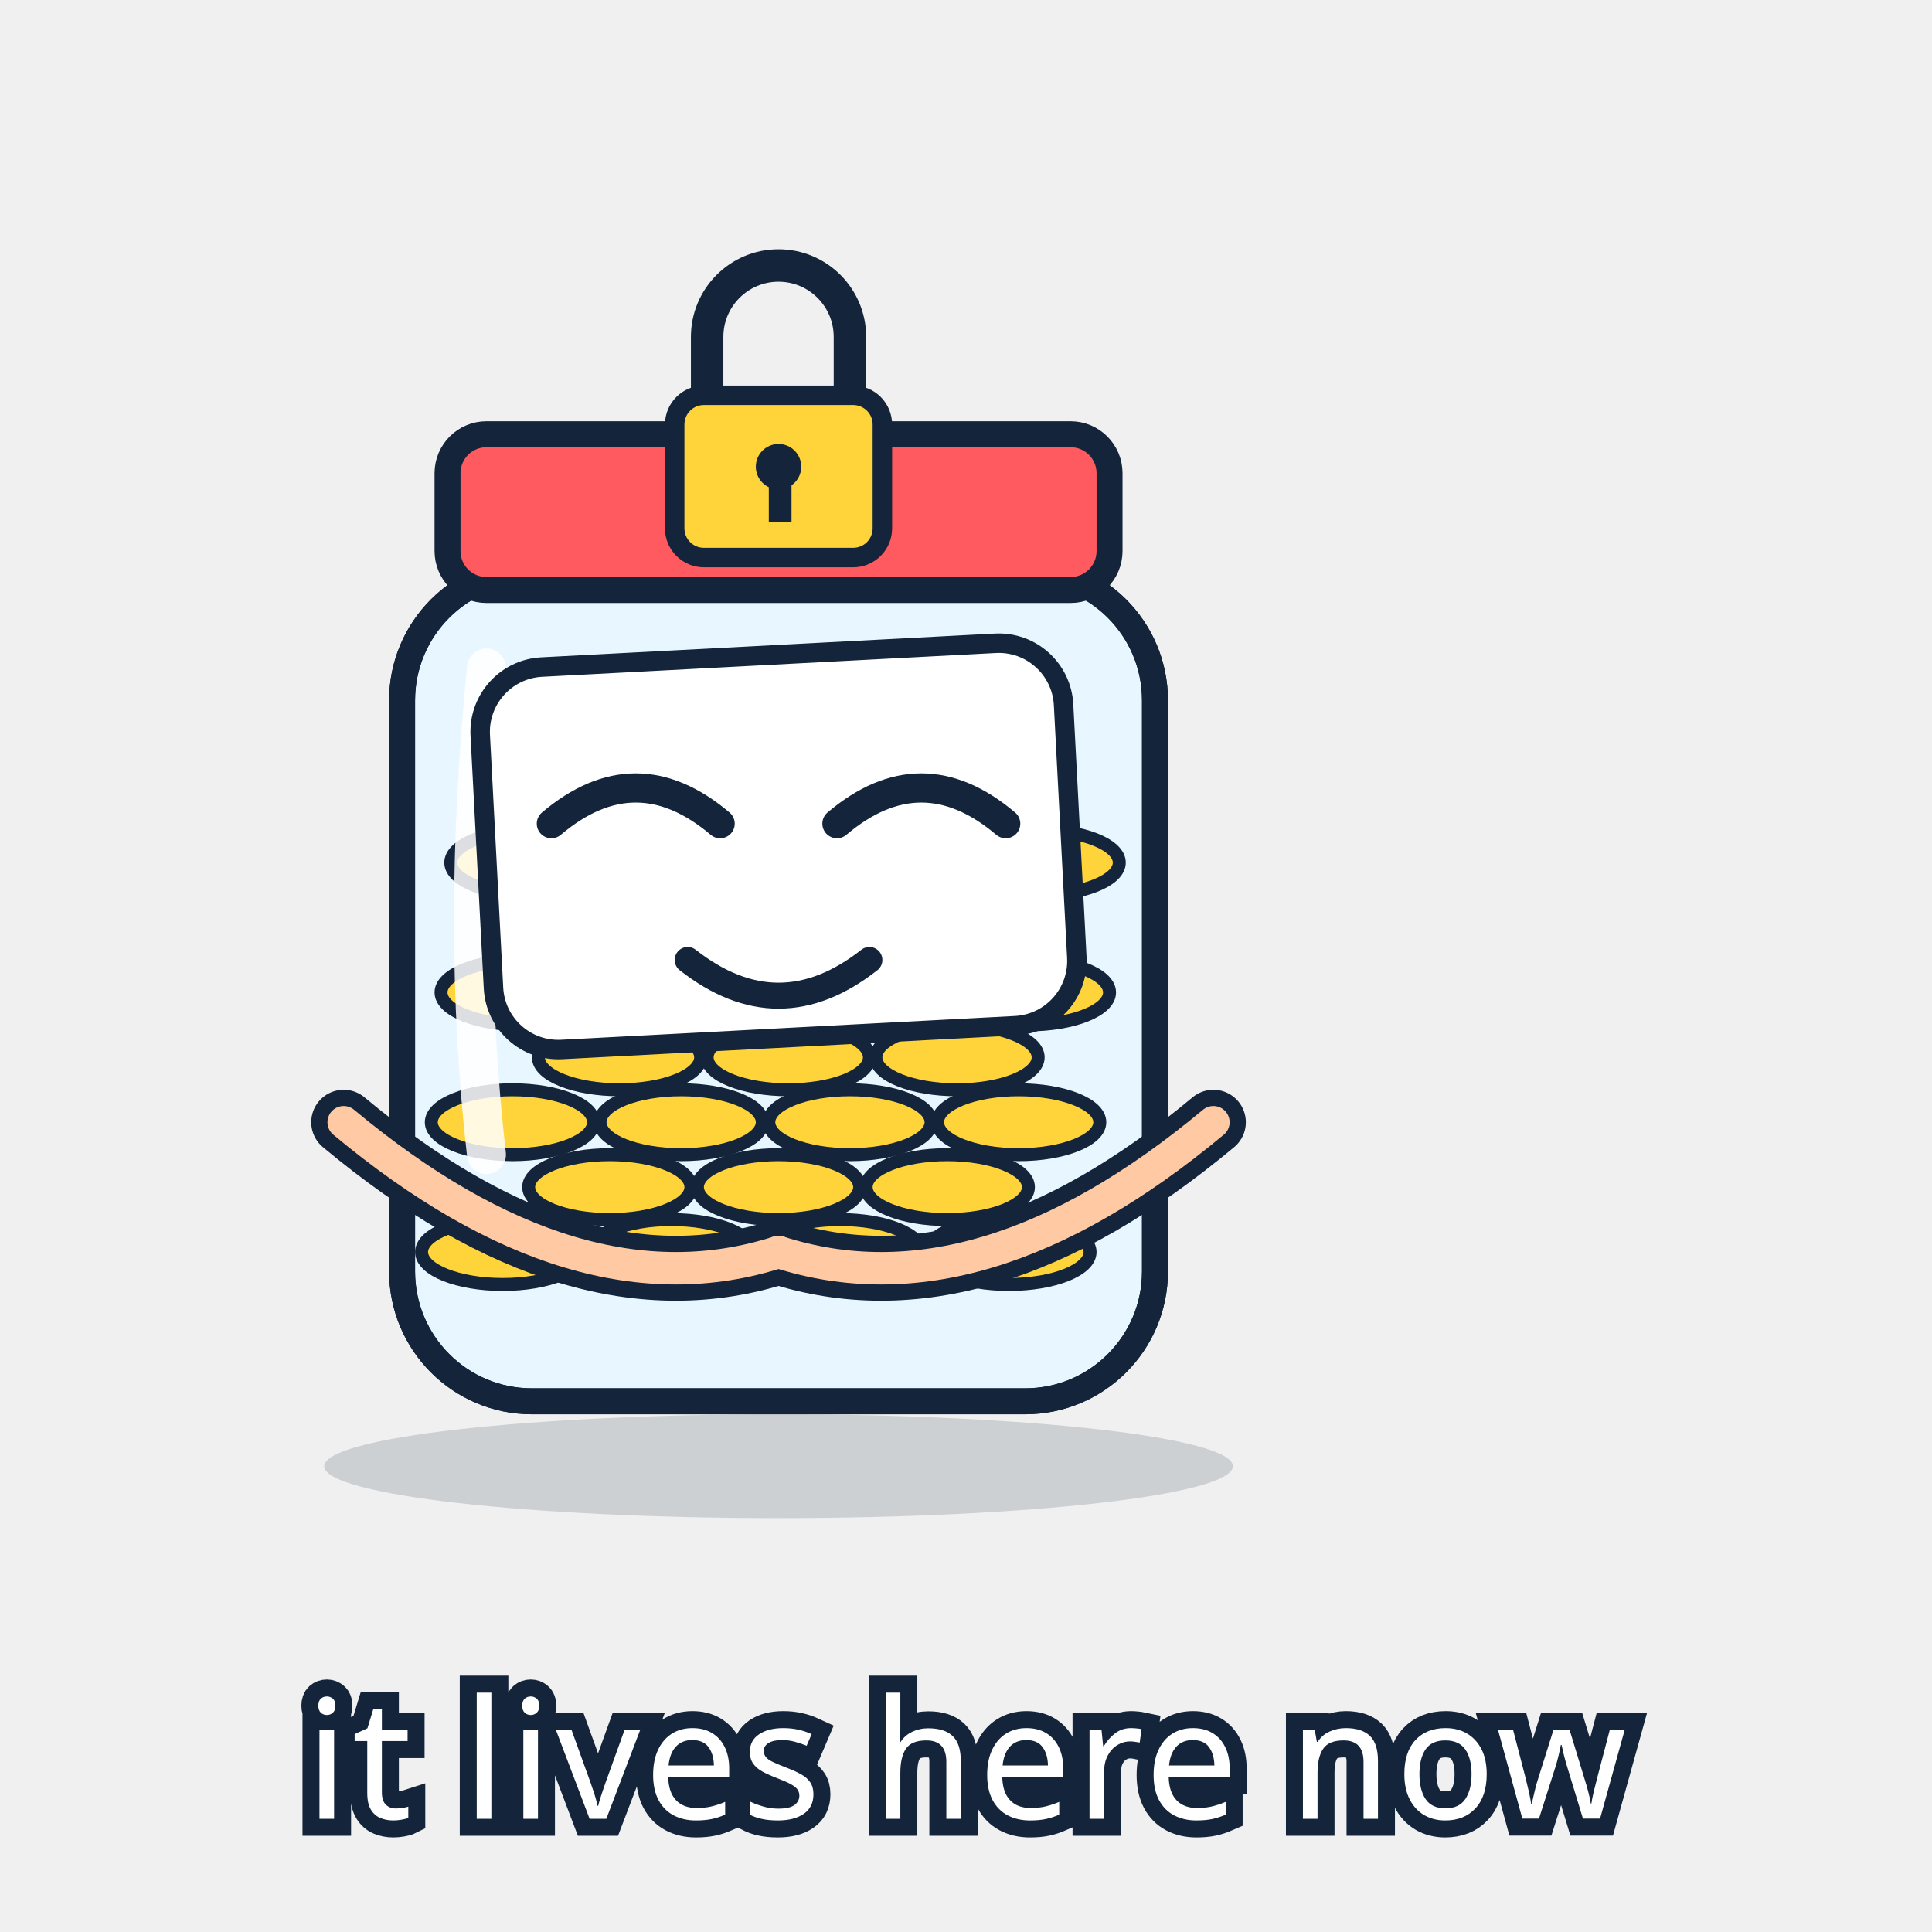
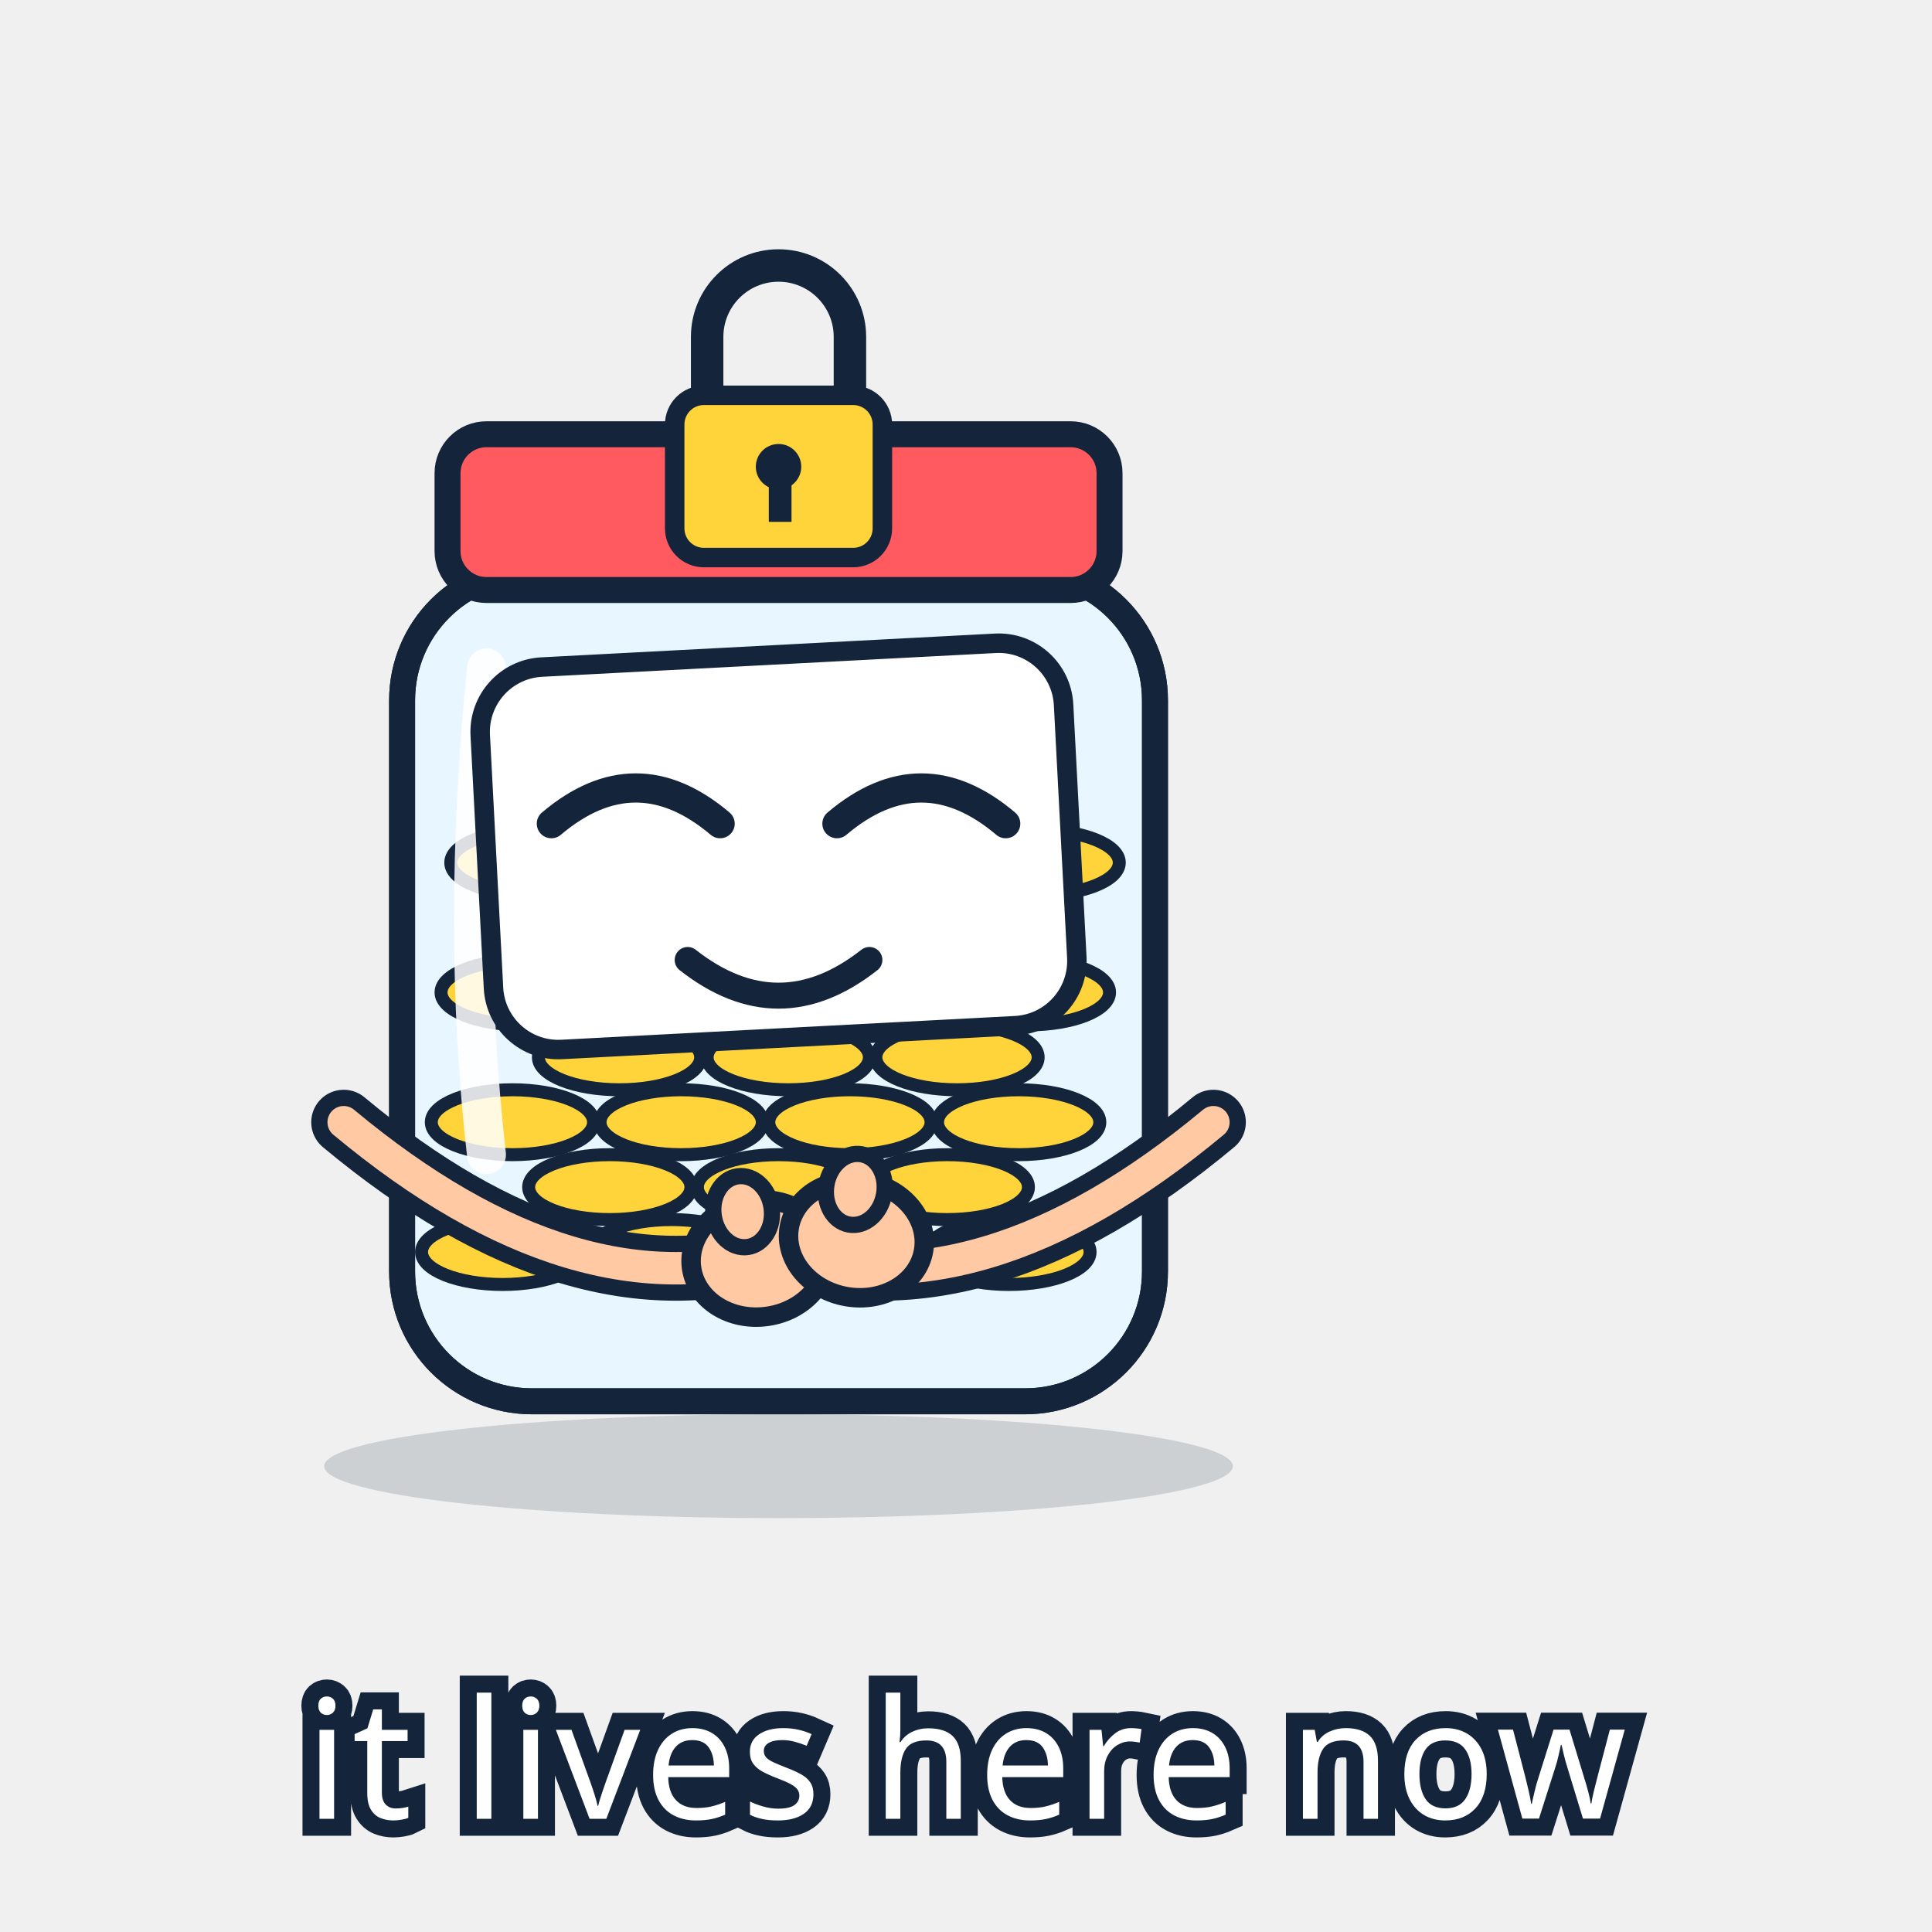
<svg xmlns="http://www.w3.org/2000/svg" viewBox="0 0 512 512" width="512" height="512">
  <defs>
    <clipPath id="jarclip">
      <rect x="96" y="120" width="232" height="256" rx="40" />
    </clipPath>
  </defs>
  <g transform="translate(24,48) scale(0.86)">
    <ellipse cx="212" cy="396" rx="140" ry="16" fill="#13243B" opacity=".16" />
    <rect x="96" y="120" width="232" height="256" rx="40" fill="#E8F6FF" stroke="#13243B" stroke-width="8" />
    <g clip-path="url(#jarclip)">
      <ellipse cx="127" cy="330" rx="25" ry="10" fill="#FFD43B" stroke="#13243B" stroke-width="4" />
      <ellipse cx="179" cy="330" rx="25" ry="10" fill="#FFD43B" stroke="#13243B" stroke-width="4" />
      <ellipse cx="231" cy="330" rx="25" ry="10" fill="#FFD43B" stroke="#13243B" stroke-width="4" />
      <ellipse cx="283" cy="330" rx="25" ry="10" fill="#FFD43B" stroke="#13243B" stroke-width="4" />
      <ellipse cx="160" cy="310" rx="25" ry="10" fill="#FFD43B" stroke="#13243B" stroke-width="4" />
      <ellipse cx="212" cy="310" rx="25" ry="10" fill="#FFD43B" stroke="#13243B" stroke-width="4" />
      <ellipse cx="264" cy="310" rx="25" ry="10" fill="#FFD43B" stroke="#13243B" stroke-width="4" />
      <ellipse cx="130" cy="290" rx="25" ry="10" fill="#FFD43B" stroke="#13243B" stroke-width="4" />
      <ellipse cx="182" cy="290" rx="25" ry="10" fill="#FFD43B" stroke="#13243B" stroke-width="4" />
      <ellipse cx="234" cy="290" rx="25" ry="10" fill="#FFD43B" stroke="#13243B" stroke-width="4" />
      <ellipse cx="286" cy="290" rx="25" ry="10" fill="#FFD43B" stroke="#13243B" stroke-width="4" />
      <ellipse cx="163" cy="270" rx="25" ry="10" fill="#FFD43B" stroke="#13243B" stroke-width="4" />
      <ellipse cx="215" cy="270" rx="25" ry="10" fill="#FFD43B" stroke="#13243B" stroke-width="4" />
      <ellipse cx="267" cy="270" rx="25" ry="10" fill="#FFD43B" stroke="#13243B" stroke-width="4" />
      <ellipse cx="133" cy="250" rx="25" ry="10" fill="#FFD43B" stroke="#13243B" stroke-width="4" />
      <ellipse cx="185" cy="250" rx="25" ry="10" fill="#FFD43B" stroke="#13243B" stroke-width="4" />
      <ellipse cx="237" cy="250" rx="25" ry="10" fill="#FFD43B" stroke="#13243B" stroke-width="4" />
      <ellipse cx="289" cy="250" rx="25" ry="10" fill="#FFD43B" stroke="#13243B" stroke-width="4" />
      <ellipse cx="155" cy="230" rx="25" ry="10" fill="#FFD43B" stroke="#13243B" stroke-width="4" />
      <ellipse cx="207" cy="230" rx="25" ry="10" fill="#FFD43B" stroke="#13243B" stroke-width="4" />
      <ellipse cx="259" cy="230" rx="25" ry="10" fill="#FFD43B" stroke="#13243B" stroke-width="4" />
      <ellipse cx="136" cy="210" rx="25" ry="10" fill="#FFD43B" stroke="#13243B" stroke-width="4" />
      <ellipse cx="188" cy="210" rx="25" ry="10" fill="#FFD43B" stroke="#13243B" stroke-width="4" />
      <ellipse cx="240" cy="210" rx="25" ry="10" fill="#FFD43B" stroke="#13243B" stroke-width="4" />
      <ellipse cx="292" cy="210" rx="25" ry="10" fill="#FFD43B" stroke="#13243B" stroke-width="4" />
    </g>
    <rect x="96" y="120" width="232" height="256" rx="40" fill="none" stroke="#13243B" stroke-width="8" />
    <path d="M122 150 Q114 230 122 300" stroke="#fff" stroke-width="12" stroke-linecap="round" fill="none" opacity=".85" />
    <rect x="110" y="78" width="204" height="48" rx="12" fill="#FF5A5F" stroke="#13243B" stroke-width="8" />
    <path d="M190 72 V48 a22 22 0 0 1 44 0 V72" fill="none" stroke="#13243B" stroke-width="10" />
    <rect x="180" y="66" width="64" height="50" rx="9" fill="#FFD43B" stroke="#13243B" stroke-width="6" />
    <circle cx="212" cy="88" r="7" fill="#13243B" />
    <rect x="209" y="90" width="7" height="15" fill="#13243B" />
    <rect x="122" y="146" width="180" height="118" rx="20" fill="#fff" stroke="#13243B" stroke-width="6" transform="rotate(-3 212 205)" />
    <path d="M142 198 Q168 176 194 198" fill="none" stroke="#13243B" stroke-width="9" stroke-linecap="round" />
    <path d="M230 198 Q256 176 282 198" fill="none" stroke="#13243B" stroke-width="9" stroke-linecap="round" />
    <path d="M184 240 Q212 262 240 240" fill="none" stroke="#13243B" stroke-width="8" stroke-linecap="round" />
    <path d="M78 290 Q150 350 212 330" fill="none" stroke="#13243B" stroke-width="20" stroke-linecap="round" />
+     <path d="M78 290 Q150 350 212 330" fill="none" stroke="#FFC9A3" stroke-width="10" stroke-linecap="round" />
    <path d="M346 290 Q274 350 212 330" fill="none" stroke="#13243B" stroke-width="20" stroke-linecap="round" />
-     <path d="M78 290 Q150 350 212 330" fill="none" stroke="#FFC9A3" stroke-width="10" stroke-linecap="round" />
    <path d="M346 290 Q274 350 212 330" fill="none" stroke="#FFC9A3" stroke-width="10" stroke-linecap="round" />
+     <g transform="translate(206,332) rotate(-8) scale(1)">
+       <ellipse cx="0" cy="0" rx="21" ry="18" fill="#FFC9A3" stroke="#13243B" stroke-width="6" />
+       <ellipse cx="-3" cy="-15" rx="9" ry="11" fill="#FFC9A3" stroke="#13243B" stroke-width="5" />
+     </g>
+     <g transform="translate(236,326) rotate(10) scale(1)">
+       <ellipse cx="0" cy="0" rx="21" ry="18" fill="#FFC9A3" stroke="#13243B" stroke-width="6" />
+       <ellipse cx="-3" cy="-15" rx="9" ry="11" fill="#FFC9A3" stroke="#13243B" stroke-width="5" />
+     </g>
  </g>
  <text x="256" y="482" text-anchor="middle" font-family="Lilita One" font-size="44" fill="#fff" stroke="#13243B" stroke-width="9" paint-order="stroke" letter-spacing="1">it lives here now</text>
</svg>
